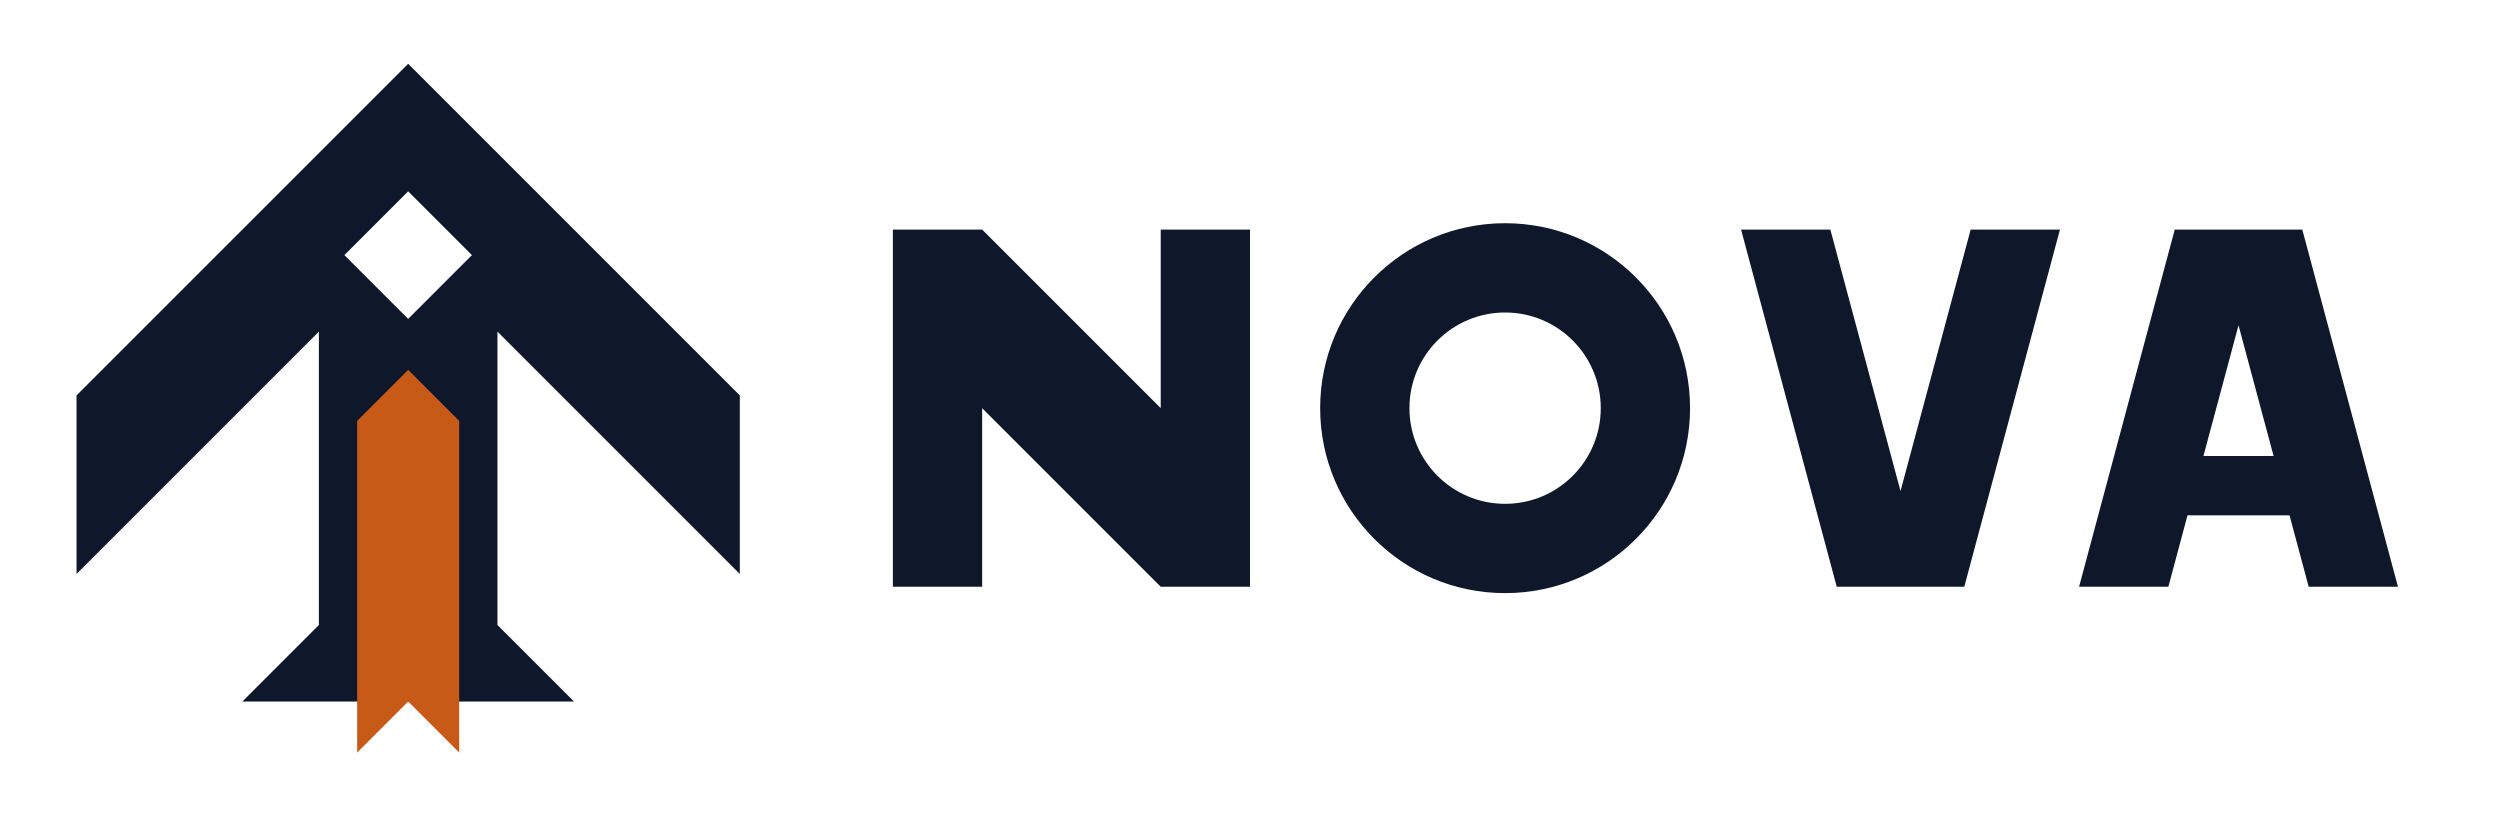
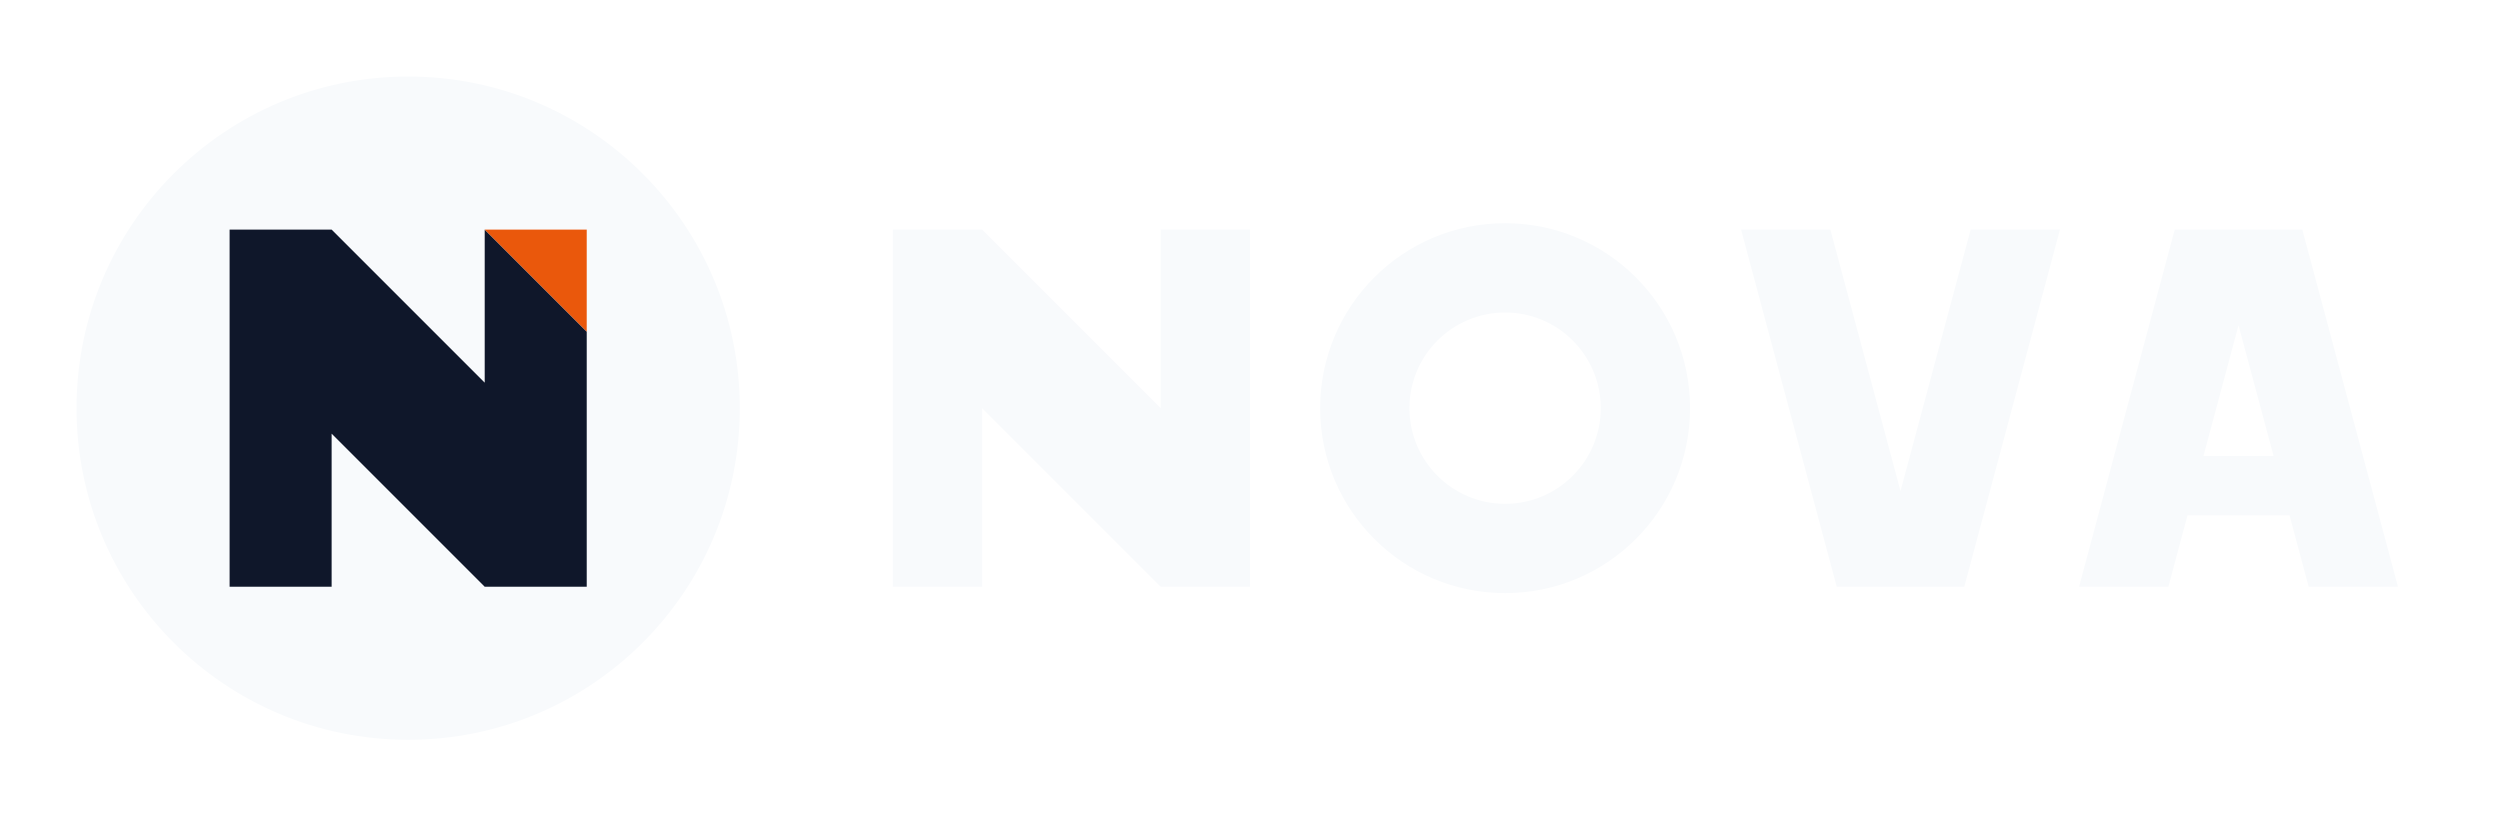
<svg xmlns="http://www.w3.org/2000/svg" viewBox="0 0 784 256" width="784" height="256" role="img" aria-labelledby="title">
  <g id="symbol">
-     <path fill="#0F172A" fill-rule="evenodd" d="M128 20 L232 124 V180 L156 104 V196 L180 220 H76 L100 196 V104 L24 180 V124 Z M128 60 L148 80 L128 100 L108 80 Z" />
-     <path fill="#C85A17" d="M128 116 L144 132 V236 L128 220 L112 236 V132 Z" />
+     <path fill="#F8FAFC" fill-rule="evenodd" d="M128 24 A104 104 0 1 1 24 128 A104 104 0 0 1 128 24 Z M72 184 V72 H104 L152 120 V72 H184 V184 H152 L104 136 V184 Z" />
+     <path fill="#0F172A" d="M72 184 V72 H104 L152 120 V72 L184 104 V184 H152 L104 136 V184 Z" />
+     <path fill="#EA580C" d="M152 72 H184 V104 Z" />
  </g>
-   <g id="wordmark" fill="#0F172A">
+   <g id="wordmark" fill="#F8FAFC">
    <path d="M280 184 V72 H308 L364 128 V72 H392 V184 H364 L308 128 V184 Z" />
    <path fill-rule="evenodd" d="M472 70 A58 58 0 1 1 414 128 A58 58 0 0 1 472 70 Z M472 98 A30 30 0 1 0 502 128 A30 30 0 0 0 472 98 Z" />
    <path d="M546 72 H574 L596 154 L618 72 H646 L616 184 H576 Z" />
    <path fill-rule="evenodd" d="M682 72 H722 L752 184 H724 L718 161.6 H686 L680 184 H652 Z M702 102 L713 143 H691 Z" />
  </g>
</svg>
